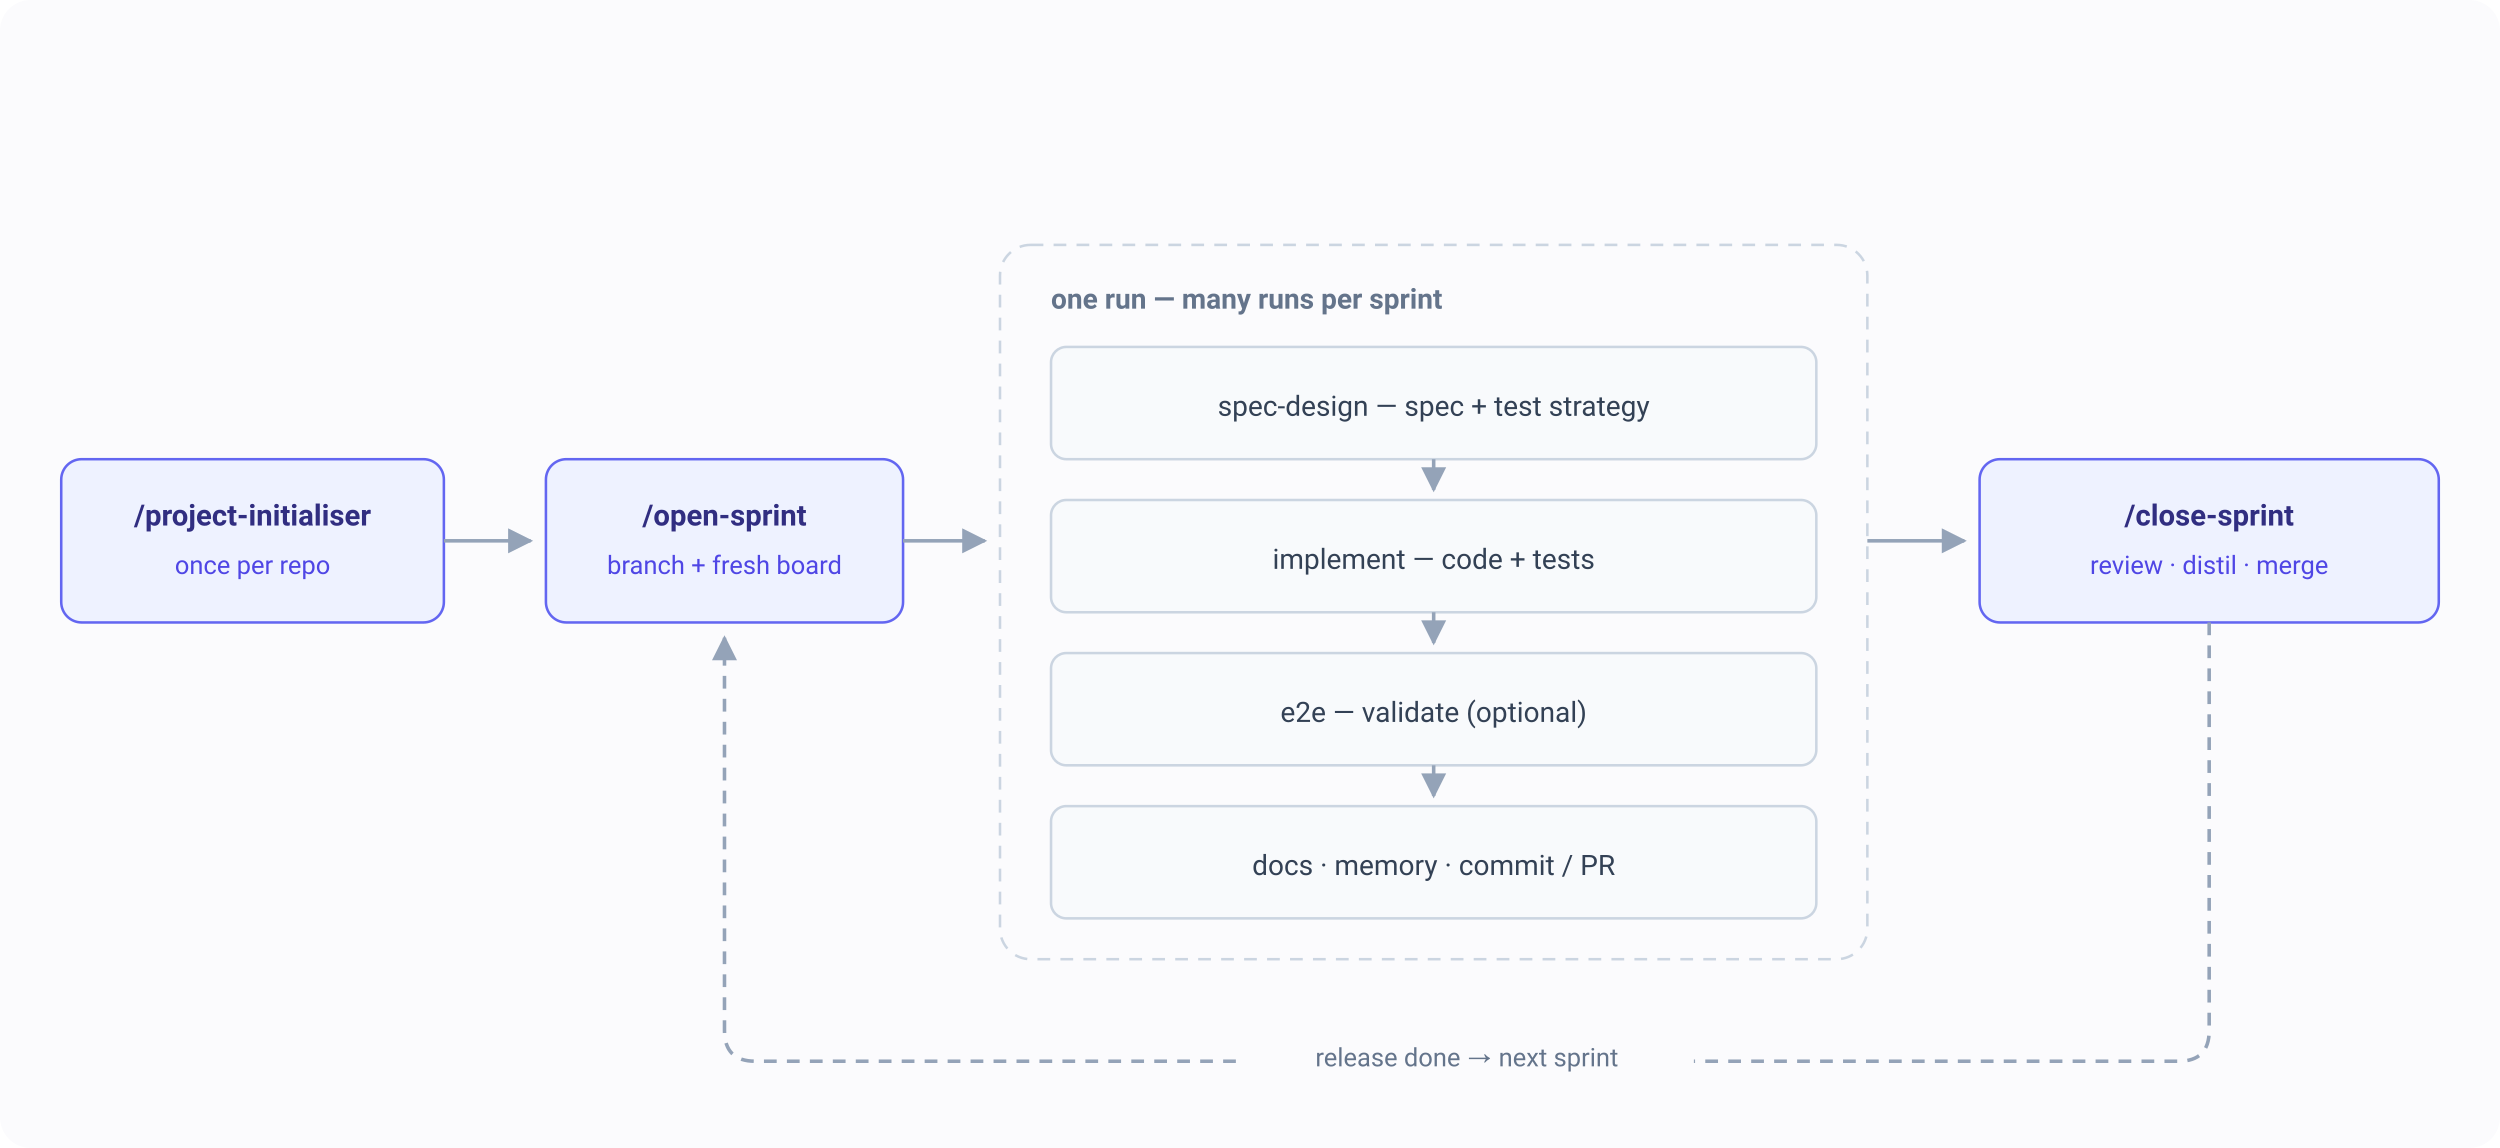
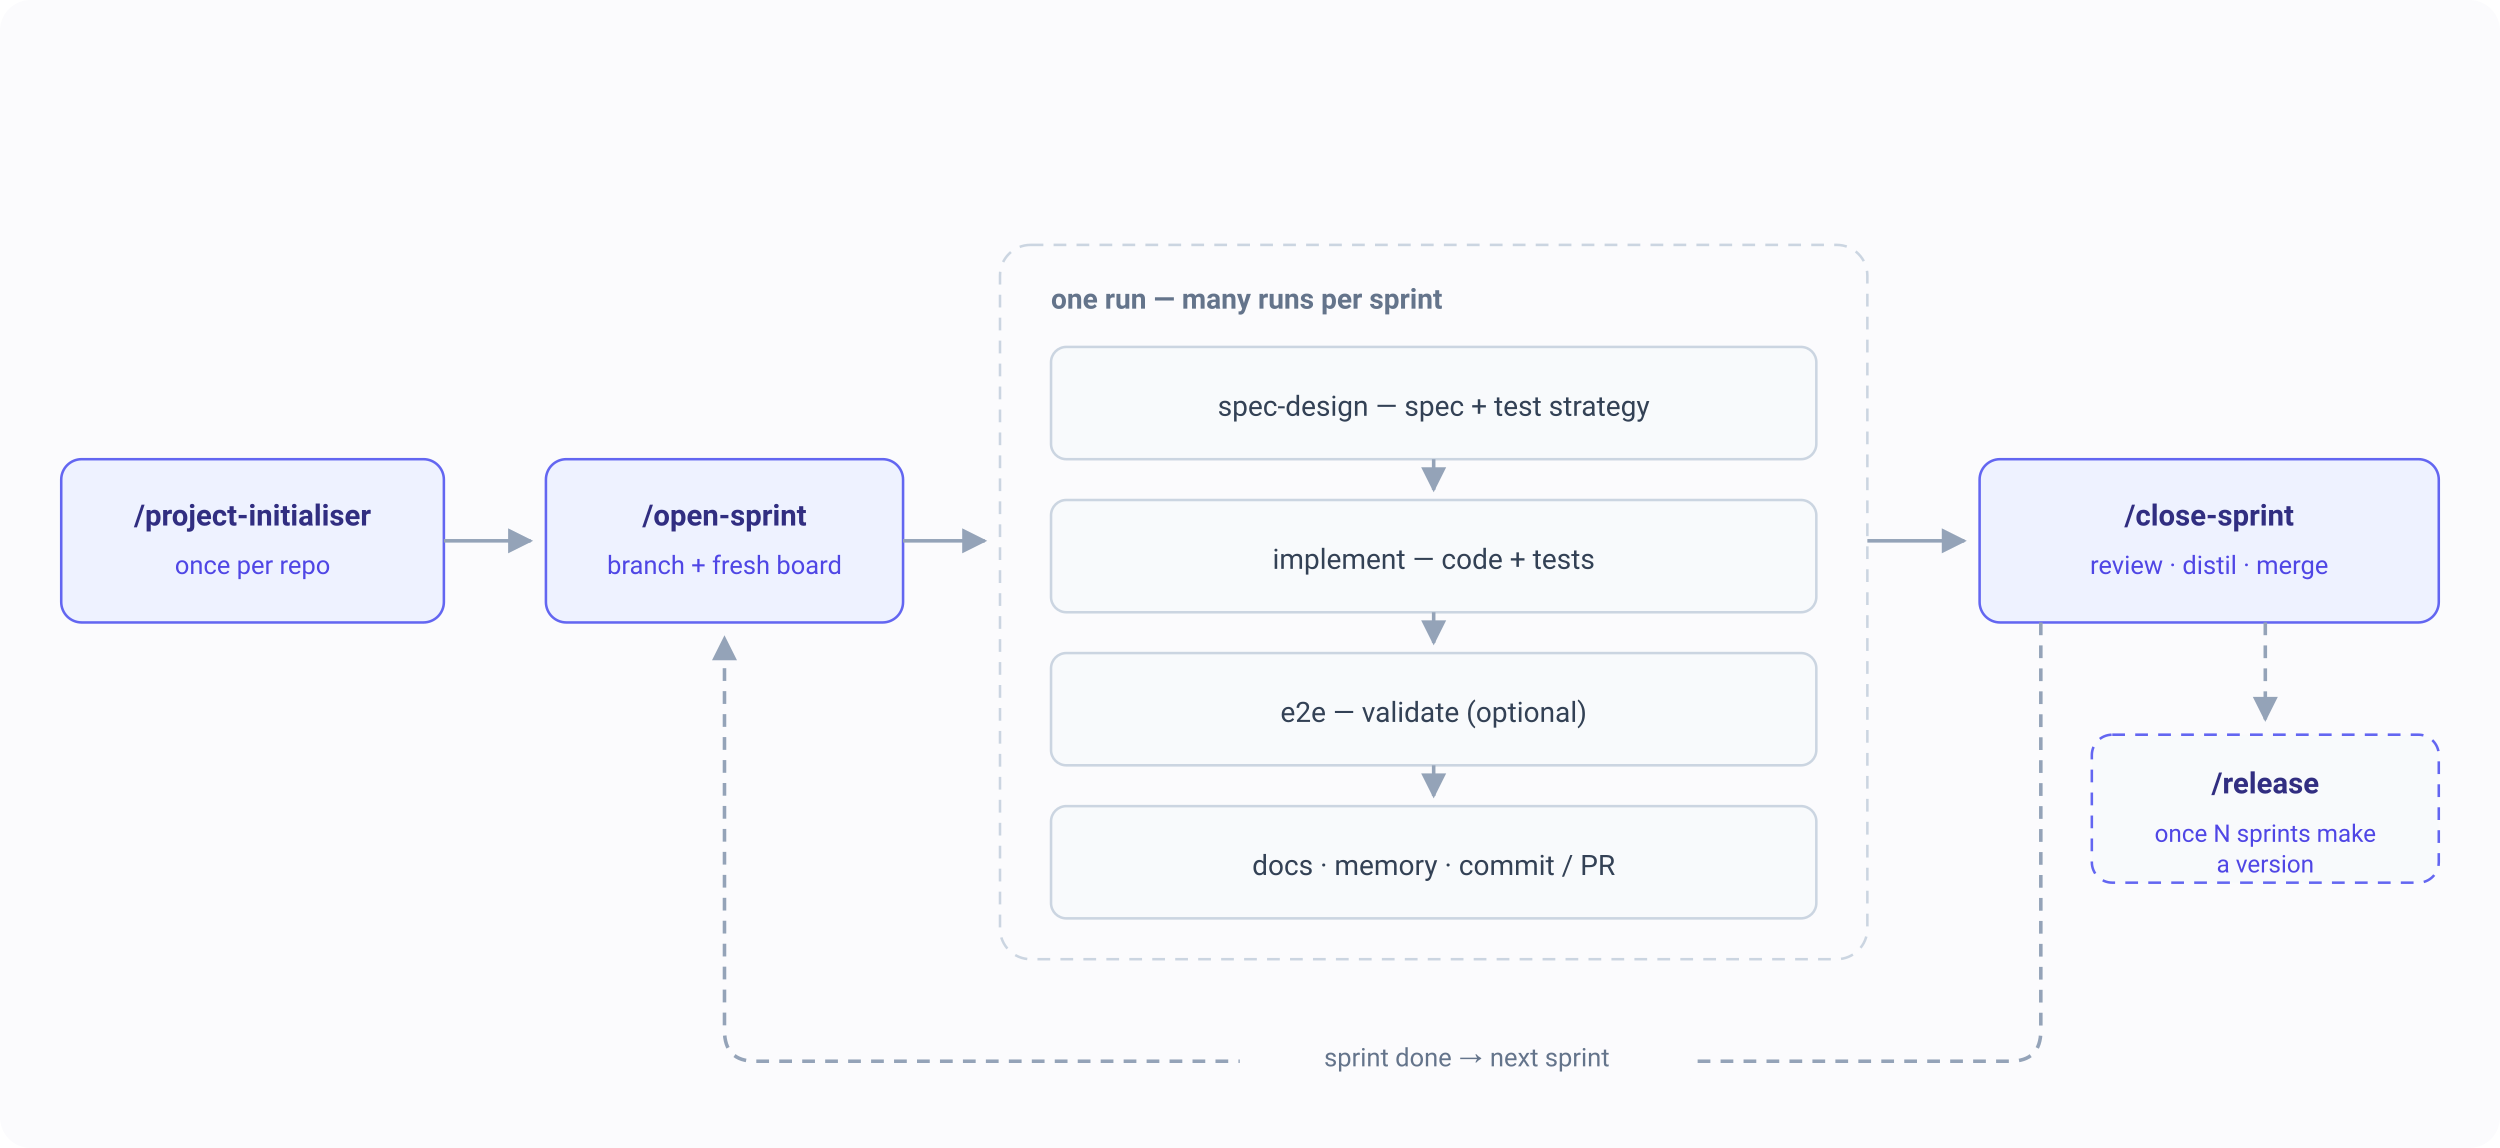
<svg xmlns="http://www.w3.org/2000/svg" viewBox="0 0 980 450" font-family="ui-sans-serif, system-ui, -apple-system, 'Segoe UI', Roboto, Helvetica, Arial, sans-serif">
  <defs>
    <marker id="arw" viewBox="0 0 10 10" refX="9" refY="5" markerWidth="7" markerHeight="7" orient="auto-start-reverse">
      <path d="M0,0 L10,5 L0,10 z" fill="#94a3b8" />
    </marker>
  </defs>
  <rect x="0" y="0" width="980" height="450" rx="12" fill="#fbfbfd" />
  <rect x="24" y="180" width="150" height="64" rx="8" fill="#eef2ff" stroke="#6366f1" />
  <text x="99" y="206" text-anchor="middle" font-size="11.5" font-weight="600" fill="#312e81">/project-initialiser</text>
  <text x="99" y="225" text-anchor="middle" font-size="10" fill="#4f46e5">once per repo</text>
  <path d="M174,212 H208" stroke="#94a3b8" stroke-width="1.4" fill="none" marker-end="url(#arw)" />
  <rect x="214" y="180" width="140" height="64" rx="8" fill="#eef2ff" stroke="#6366f1" />
  <text x="284" y="206" text-anchor="middle" font-size="11.5" font-weight="600" fill="#312e81">/open-sprint</text>
  <text x="284" y="225" text-anchor="middle" font-size="10" fill="#4f46e5">branch + fresh board</text>
  <path d="M354,212 H386" stroke="#94a3b8" stroke-width="1.4" fill="none" marker-end="url(#arw)" />
  <rect x="392" y="96" width="340" height="280" rx="12" fill="none" stroke="#cbd5e1" stroke-dasharray="5 4" />
  <text x="412" y="121" font-size="11" font-weight="600" fill="#64748b">one run — many runs per sprint</text>
  <rect x="412" y="136" width="300" height="44" rx="6" fill="#f8fafc" stroke="#cbd5e1" />
  <text x="562" y="163" text-anchor="middle" font-size="11" fill="#334155">spec-design — spec + test strategy</text>
  <path d="M562,180 V192" stroke="#94a3b8" stroke-width="1.4" marker-end="url(#arw)" />
  <rect x="412" y="196" width="300" height="44" rx="6" fill="#f8fafc" stroke="#cbd5e1" />
  <text x="562" y="223" text-anchor="middle" font-size="11" fill="#334155">implement — code + tests</text>
  <path d="M562,240 V252" stroke="#94a3b8" stroke-width="1.4" marker-end="url(#arw)" />
  <rect x="412" y="256" width="300" height="44" rx="6" fill="#f8fafc" stroke="#cbd5e1" />
  <text x="562" y="283" text-anchor="middle" font-size="11" fill="#334155">e2e — validate (optional)</text>
  <path d="M562,300 V312" stroke="#94a3b8" stroke-width="1.4" marker-end="url(#arw)" />
  <rect x="412" y="316" width="300" height="44" rx="6" fill="#f8fafc" stroke="#cbd5e1" />
  <text x="562" y="343" text-anchor="middle" font-size="11" fill="#334155">docs · memory · commit / PR</text>
  <path d="M732,212 H770" stroke="#94a3b8" stroke-width="1.4" fill="none" marker-end="url(#arw)" />
  <rect x="776" y="180" width="180" height="64" rx="8" fill="#eef2ff" stroke="#6366f1" />
  <text x="866" y="206" text-anchor="middle" font-size="11.5" font-weight="600" fill="#312e81">/close-sprint</text>
  <text x="866" y="225" text-anchor="middle" font-size="10" fill="#4f46e5">review · distil · merge</text>
-   <path d="M866,244 V404 Q866,416 854,416 H296 Q284,416 284,404 V250" stroke="#94a3b8" stroke-width="1.4" fill="none" stroke-dasharray="5 4" marker-end="url(#arw)" />
+   <path d="M888,244 V282" stroke="#94a3b8" stroke-width="1.4" fill="none" stroke-dasharray="5 4" marker-end="url(#arw)" />
+   <rect x="820" y="288" width="136" height="58" rx="8" fill="#f8fafc" stroke="#6366f1" stroke-dasharray="5 4" />
+   <text x="888" y="311" text-anchor="middle" font-size="11.5" font-weight="600" fill="#312e81">/release</text>
+   <text x="888" y="330" text-anchor="middle" font-size="9.5" fill="#4f46e5">once N sprints make</text>
+   <text x="888" y="342" text-anchor="middle" font-size="9.5" fill="#4f46e5">a version</text>
+   <path d="M800,244 V404 Q800,416 788,416 H296 Q284,416 284,404 V250" stroke="#94a3b8" stroke-width="1.4" fill="none" stroke-dasharray="5 4" marker-end="url(#arw)" />
  <rect x="486" y="404" width="178" height="20" rx="4" fill="#fbfbfd" />
-   <text x="575" y="418" text-anchor="middle" font-size="10" fill="#64748b">release done → next sprint</text>
+   <text x="575" y="418" text-anchor="middle" font-size="10" fill="#64748b">sprint done → next sprint</text>
</svg>
